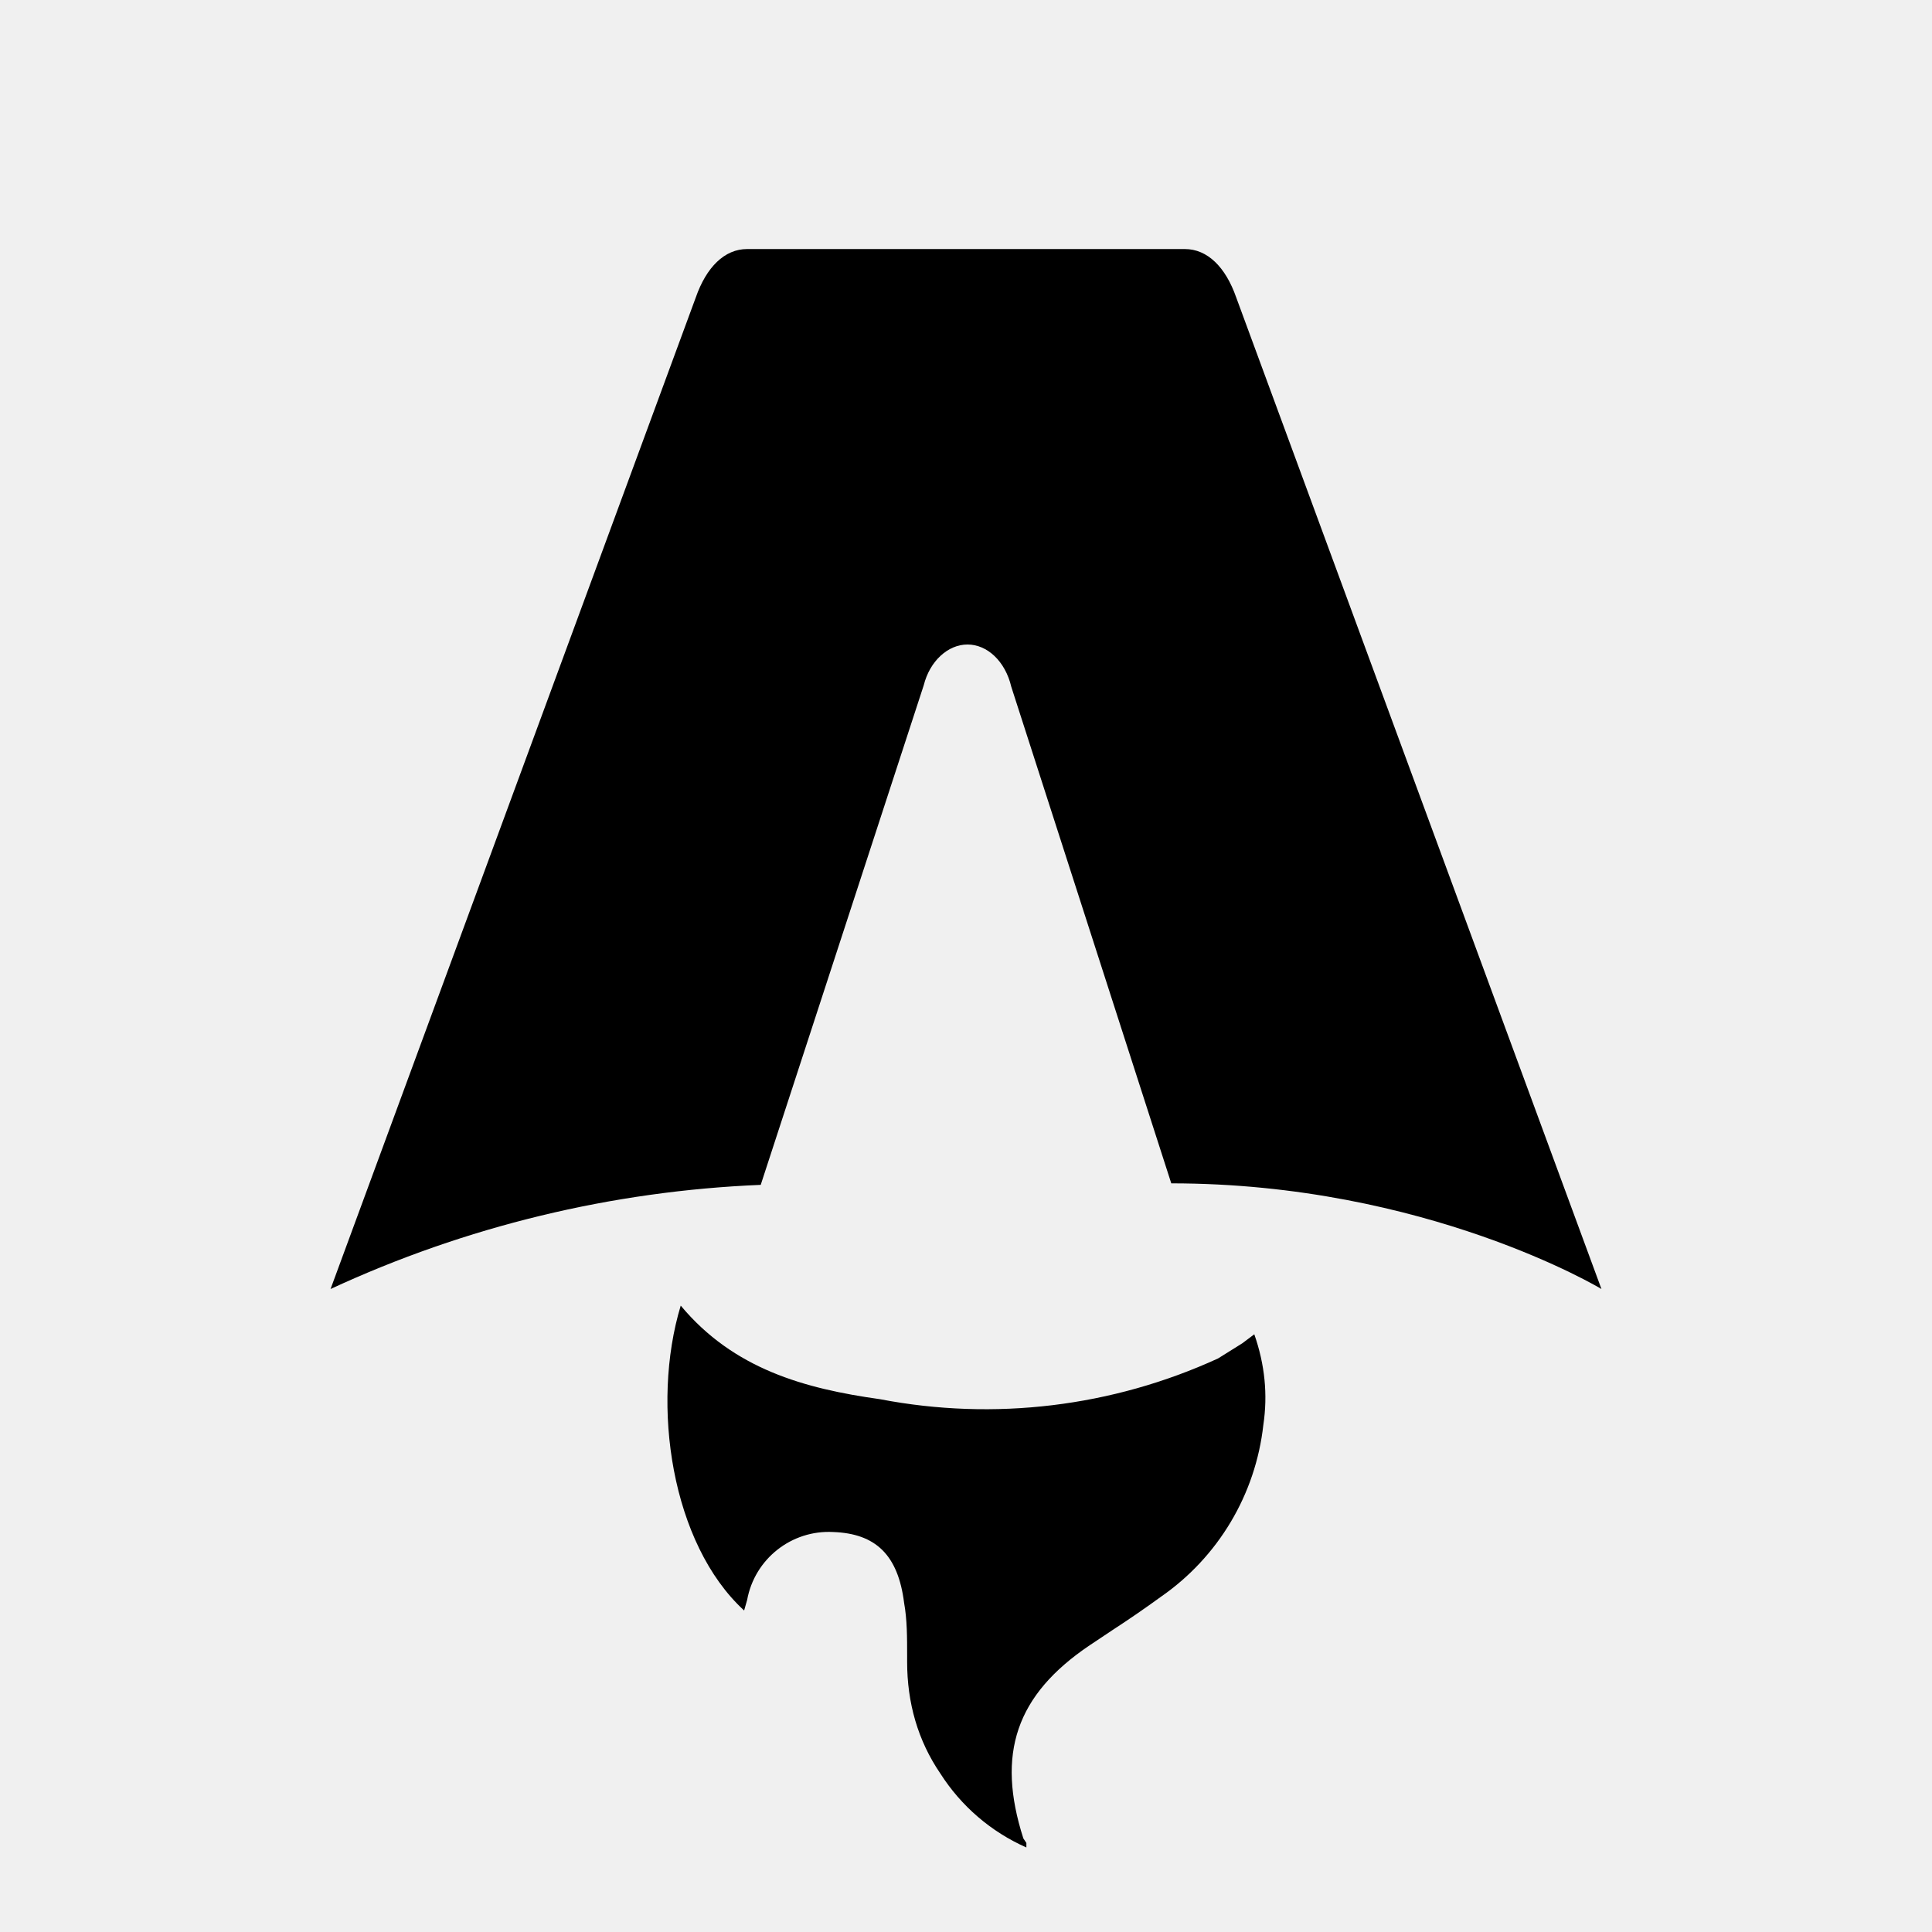
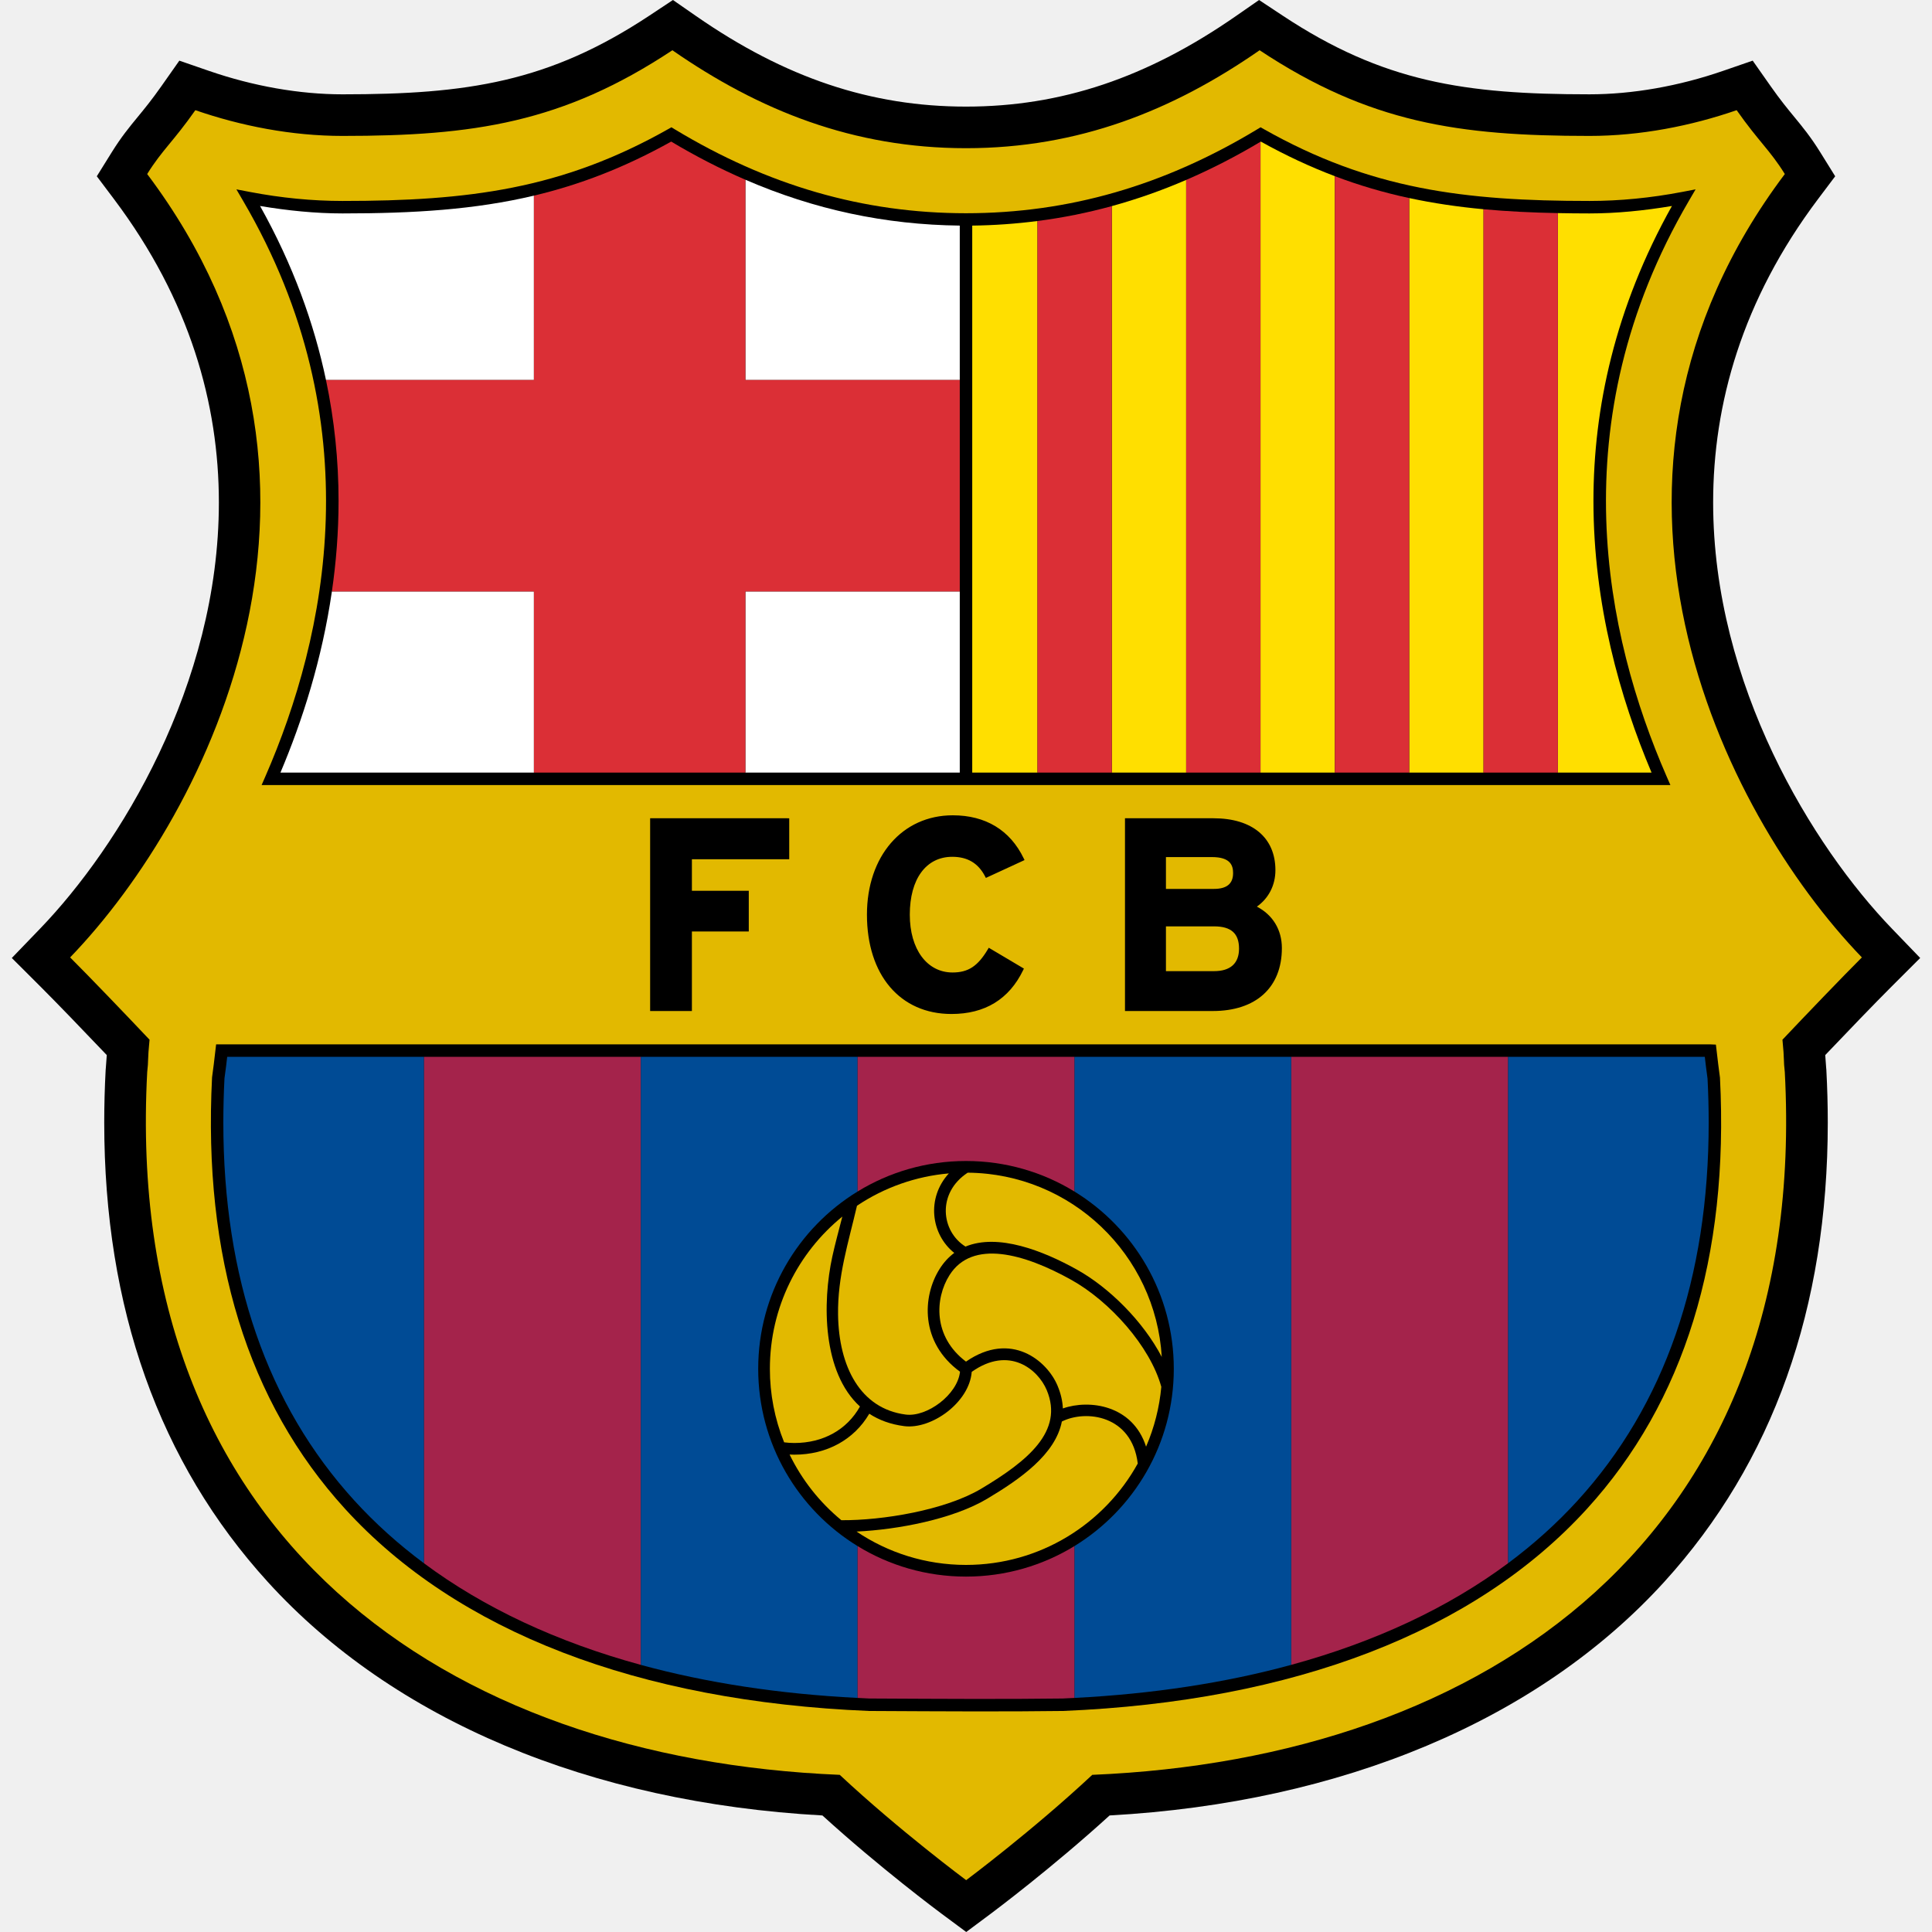
- <svg xmlns="http://www.w3.org/2000/svg" fill="none" viewBox="0 0 128 128">
-   <path d="M50.4 78.5a75.1 75.1 0 0 0-28.5 6.9l24.2-65.7c.7-2 1.9-3.2 3.4-3.2h29c1.5 0 2.7 1.2 3.4 3.2l24.2 65.7s-11.6-7-28.5-7L67 45.5c-.4-1.7-1.6-2.8-2.9-2.8-1.3 0-2.5 1.1-2.9 2.7L50.4 78.5Zm-1.1 28.2Zm-4.2-20.2c-2 6.6-.6 15.8 4.2 20.2a17.5 17.5 0 0 1 .2-.7 5.5 5.5 0 0 1 5.7-4.5c2.8.1 4.3 1.5 4.7 4.7.2 1.1.2 2.3.2 3.5v.4c0 2.7.7 5.2 2.2 7.4a13 13 0 0 0 5.7 4.9v-.3l-.2-.3c-1.8-5.6-.5-9.5 4.4-12.8l1.5-1a73 73 0 0 0 3.2-2.2 16 16 0 0 0 6.8-11.4c.3-2 .1-4-.6-6l-.8.6-1.6 1a37 37 0 0 1-22.4 2.7c-5-.7-9.7-2-13.2-6.2Z" />
-   <style>
-         path { fill: #000; }
-         @media (prefers-color-scheme: dark) {
-             path { fill: #FFF; }
-         }
-     </style>
+ <svg xmlns="http://www.w3.org/2000/svg" width="800px" height="800px" viewBox="-3.46 0 566 566">
+   <path d="M358.605 4.713c-26.059 18.091-51.183 26.518-79.061 26.518-27.881 0-53.005-8.427-79.066-26.518L193.689 0l-6.89 4.563c-29.455 19.504-53.387 23.072-89.904 23.072-12.59 0-26.127-2.376-39.145-6.872l-8.672-2.994-5.276 7.504c-2.806 3.991-4.891 6.526-6.906 8.977-2.483 3.019-4.829 5.872-7.584 10.3L24.9 51.642l5.022 6.674c22.317 29.658 30.739 60.17 30.739 88.892 0 53.56-29.285 100.889-52.35 124.822L0 280.654l8.477 8.46c4.547 4.538 12.646 12.941 19.344 19.981l-.269 3.691-.059.672a289.05 289.05 0 0 0-.416 15.369c0 54.393 16.077 99.616 47.894 134.593 36.836 40.498 94.434 64.675 162.507 68.438 16.904 15.395 34.083 28.173 34.852 28.744l7.277 5.397 7.268-5.416c.763-.57 17.849-13.34 34.733-28.728 68.071-3.762 125.667-27.938 162.504-68.437 31.815-34.977 47.894-80.2 47.894-134.589 0-5.045-.14-10.169-.416-15.373l-.008-.121-.061-.667s-.24-3.303-.258-3.574c6.2-6.518 14.562-15.211 19.342-19.983l8.474-8.46-8.308-8.623c-23.062-23.935-52.348-71.268-52.348-124.828 0-28.72 8.42-59.231 30.734-88.886l5.021-6.671-4.407-7.091c-2.756-4.432-5.102-7.285-7.585-10.306-2.014-2.45-4.099-4.984-6.902-8.974l-5.275-7.507-8.672 2.995c-13.021 4.496-26.557 6.872-39.146 6.872-36.52 0-60.453-3.568-89.905-23.072L365.394 0l-6.789 4.713z" />
+   <path d="M279.59 550.813s-19.458-14.434-37.037-30.854c-115-4.768-210.16-69.259-202.889-205.854.43-3.604.065-3.361.689-9.51-6.594-6.977-17.505-18.36-23.267-24.11 41.25-42.805 89.384-140.716 22.573-229.5 4.393-7.063 7.573-9.405 14.111-18.705 13.354 4.611 28.203 7.54 43.123 7.54 38.313 0 64.472-3.802 96.633-25.099 25.426 17.65 52.999 28.694 86.018 28.694 33.017 0 60.588-11.044 86.012-28.694 32.16 21.296 58.319 25.099 96.635 25.099 14.916 0 29.769-2.928 43.123-7.54 6.537 9.299 9.717 11.642 14.107 18.705-66.808 88.784-18.671 186.695 22.575 229.5-5.761 5.75-16.674 17.133-23.267 24.11.621 6.148.26 5.906.689 9.51 7.271 136.595-87.893 201.084-202.886 205.854-17.58 16.421-36.942 30.854-36.942 30.854z" fill="#e2b900" />
+   <path d="M61.478 305.958h-1.623l-.692 5.877-.499 3.783c-2.684 52.618 10.435 95.126 38.984 126.439 32.746 35.92 85.798 56.385 153.421 59.187.066.002 1.136.008 1.136.008 20.29.11 39.453.214 55.757-.006 67.674-2.803 120.726-23.269 153.471-59.188 28.55-31.312 41.668-73.819 38.992-126.343-.007-.095-.509-3.896-.509-3.896l-.686-5.791-1.63-.069H61.478z" />
+   <path d="M63.1 309.61l-.329 2.789s-.462 3.505-.467 3.505a253.642 253.642 0 0 0-.336 12.939c0 45.576 12.885 82.788 38.38 110.753 6.093 6.685 12.916 12.819 20.421 18.395V309.61H63.1zM496.782 315.997l-.475-3.616-.328-2.771h-57.668v148.382c7.507-5.575 14.33-11.71 20.422-18.395 25.5-27.97 38.384-65.19 38.384-110.707-.001-4.224-.11-8.523-.335-12.893z" fill="#004b95" />
+   <path d="M184.278 309.61H120.77v148.382c17.573 13.06 38.914 23.035 63.508 29.753V309.61zM374.804 309.61v178.132c24.6-6.72 45.938-16.694 63.507-29.75V309.61h-63.507z" fill="#a4234b" />
+   <path d="M218.665 401.004c0-21.983 11.655-41.242 29.122-51.942V309.61h-63.51v178.135c19.253 5.26 40.502 8.516 63.51 9.681v-44.478c-17.466-10.7-29.122-29.96-29.122-51.944zM311.295 309.61v39.451c17.466 10.7 29.122 29.959 29.122 51.942s-11.656 41.244-29.122 51.944v44.476c23.011-1.168 44.259-4.425 63.509-9.682V309.61h-63.509z" fill="#004b95" />
+   <path d="M311.295 349.062V309.61h-63.508v39.451c9.244-5.666 20.115-8.934 31.752-8.934 11.638.001 22.511 3.27 31.756 8.935zM247.787 452.948v44.478c1.121.058 2.237.121 3.367.167l1.07.006c20.272.109 39.419.213 55.637-.004 1.151-.048 2.289-.113 3.434-.171v-44.476c-9.246 5.663-20.119 8.933-31.756 8.933-11.636.001-22.508-3.269-31.752-8.933z" fill="#a4234b" />
+   <path d="M248.474 412.051c-11.015-10.032-11.049-30.418-8.09-43.959.822-3.771 1.857-7.462 2.925-11.681-12.95 10.533-21.223 26.598-21.223 44.593a57.28 57.28 0 0 0 4.173 21.541c.979.128 1.974.197 2.984.197 8.508 0 15.455-3.93 19.231-10.691zM307.624 416.448c-1.885 9.629-12.183 16.844-21.887 22.631-9.999 5.965-26.126 9.047-38.261 9.609 9.158 6.169 20.191 9.772 32.063 9.772 21.669 0 40.536-11.997 50.318-29.706-1.713-14.174-15.188-15.839-22.233-12.306z" fill="#e2b900" />
+   <path d="M243.021 445.36c11.986.093 30.407-2.922 40.966-9.219 13.648-8.144 24.251-16.833 19.213-28.879-2.546-6.087-11.01-13.132-21.983-5.361-.701 8.992-11.801 16.923-19.771 15.901-4.038-.518-7.422-1.792-10.241-3.637-4.479 7.653-12.498 11.997-21.959 11.997-.466 0-.931-.013-1.39-.039a57.579 57.579 0 0 0 15.165 19.237zM279.392 365.199c9.503-3.94 22.675 1.181 32.711 6.784 9.475 5.294 19.368 15.173 24.79 25.548-1.786-29.957-26.517-53.725-56.857-53.981-9.066 5.954-7.828 17.178-.644 21.649z" fill="#e2b900" />
+   <path d="M277.785 401.858c-11.765-8.581-11.042-22.083-5.98-30.104 1.242-1.968 2.688-3.515 4.294-4.699-6.84-5.46-8.209-16.054-1.583-23.292a57.13 57.13 0 0 0-26.915 9.475c-2.509 10.79-5.703 20.644-5.543 31.914.215 15.188 6.502 27.552 19.822 29.26 6.216.796 15.185-5.818 15.905-12.554z" fill="#e2b900" />
+   <path d="M336.757 406.288c-3.279-11.887-15.065-25.028-26.322-31.316-13.879-7.754-29.062-11.97-35.738-1.389-4.285 6.79-4.881 18.006 4.84 25.316 13.214-9.127 23.769-.252 26.817 7.046.979 2.337 1.475 4.56 1.562 6.675 7.799-2.744 20.475-.977 24.378 11.195a57.128 57.128 0 0 0 4.463-17.527z" fill="#e2b900" />
+   <path d="M227.165 239.72h-40.162v56.47h12.237v-23.298h16.664v-11.923H199.24v-9.247h28.514v-12l-.589-.002zM250.521 267.954c0 17.681 9.718 29.104 24.758 29.104 9.805 0 16.867-4.312 20.988-12.812l.236-.488-10.292-6.104-.301.504c-2.936 4.915-5.73 6.742-10.314 6.742-7.489 0-12.522-6.811-12.522-16.946 0-10.452 4.769-16.945 12.444-16.945 4.458 0 7.592 1.86 9.584 5.688l.26.499 11.328-5.227-.262-.54c-3.979-8.228-11.155-12.577-20.754-12.577-14.81-.001-25.153 11.967-25.153 29.102zM364.759 265.606c3.42-2.425 5.427-6.231 5.427-10.685 0-9.518-6.777-15.201-18.126-15.201H326.116v56.47h25.705c12.686 0 20.257-6.894 20.257-18.44 0-5.408-2.701-9.74-7.319-12.144zm-26.644-14.516h13.471c5.496 0 6.2 2.512 6.2 4.701 0 3.112-1.847 4.625-5.647 4.625h-14.023l-.001-9.326zm14.101 33.416h-14.101v-13.117h14.101c4.988 0 7.311 2.072 7.311 6.519 0 4.316-2.527 6.598-7.311 6.598zM364.925 37.842c-27.359 16.55-55.29 24.606-85.388 24.628-30.095-.021-58.023-8.078-85.383-24.628l-.914-.553-.929.526c-31.167 17.613-58.589 21.058-95.423 21.058-8.852 0-17.984-.889-27.146-2.643l-3.948-.756 2.028 3.471c37.842 64.758 24.408 127.366 6.476 168.486l-1.115 2.557h412.715l-1.117-2.557c-17.931-41.12-31.365-103.728 6.475-168.486l2.028-3.471-3.946.756c-9.161 1.754-18.295 2.643-27.146 2.643-36.834 0-64.257-3.445-95.423-21.058l-.93-.526-.914.553z" />
+   <path d="M152.957 57.315c-17.286 4.101-35.198 5.211-56.068 5.211-7.893 0-16.01-.817-24.159-2.178 9.669 17.289 15.821 34.397 19.311 50.979h60.917l-.001-54.012zM277.715 111.327V66.091c-21.855-.249-42.595-4.685-62.809-13.438v58.674h62.809zM93.769 173.277c-2.877 19.829-8.618 37.803-15.066 53.057h74.255v-53.057H93.769zM214.906 226.334h62.809v-53.057h-62.809v53.057z" fill="#ffffff" />
+   <path d="M214.906 111.327V52.653c-7.304-3.162-14.542-6.873-21.734-11.175-13.754 7.668-26.795 12.653-40.214 15.836v54.012H92.041a171.814 171.814 0 0 1 3.683 35.4c0 9.151-.716 18.02-1.954 26.55h59.188v53.057h61.949v-53.057h62.809v-61.95l-62.81.001z" fill="#db2f36" />
+   <path d="M365.906 41.478l-.088.051v184.804h21.777V51.614c-7.134-2.705-14.308-6.022-21.689-10.136zM322.263 60.38v165.954h21.777V52.709a164.918 164.918 0 0 1-21.777 7.671zM281.365 66.091v160.243h19.12V64.747a164.521 164.521 0 0 1-19.12 1.344zM409.376 58.023v168.311h21.776V61.296c-7.49-.695-14.699-1.752-21.776-3.273zM463.357 146.727c0-27.036 6.251-56.444 22.994-86.379-8.149 1.36-16.268 2.178-24.159 2.178-3.16 0-6.229-.037-9.261-.095v163.903h27.447c-9.223-21.818-17.021-49.184-17.021-79.607z" fill="#ffdf00" />
+   <path d="M431.153 61.296v165.038h21.777V62.431c-7.587-.144-14.811-.489-21.777-1.135zM300.486 64.747v161.587h21.777V60.38a158.515 158.515 0 0 1-21.777 4.367zM344.041 52.709v173.625h21.777V41.529c-7.206 4.306-14.459 8.019-21.777 11.18zM387.596 51.614v174.72h21.779V58.023a150.014 150.014 0 0 1-21.779-6.409z" fill="#db2f36" />
</svg>
